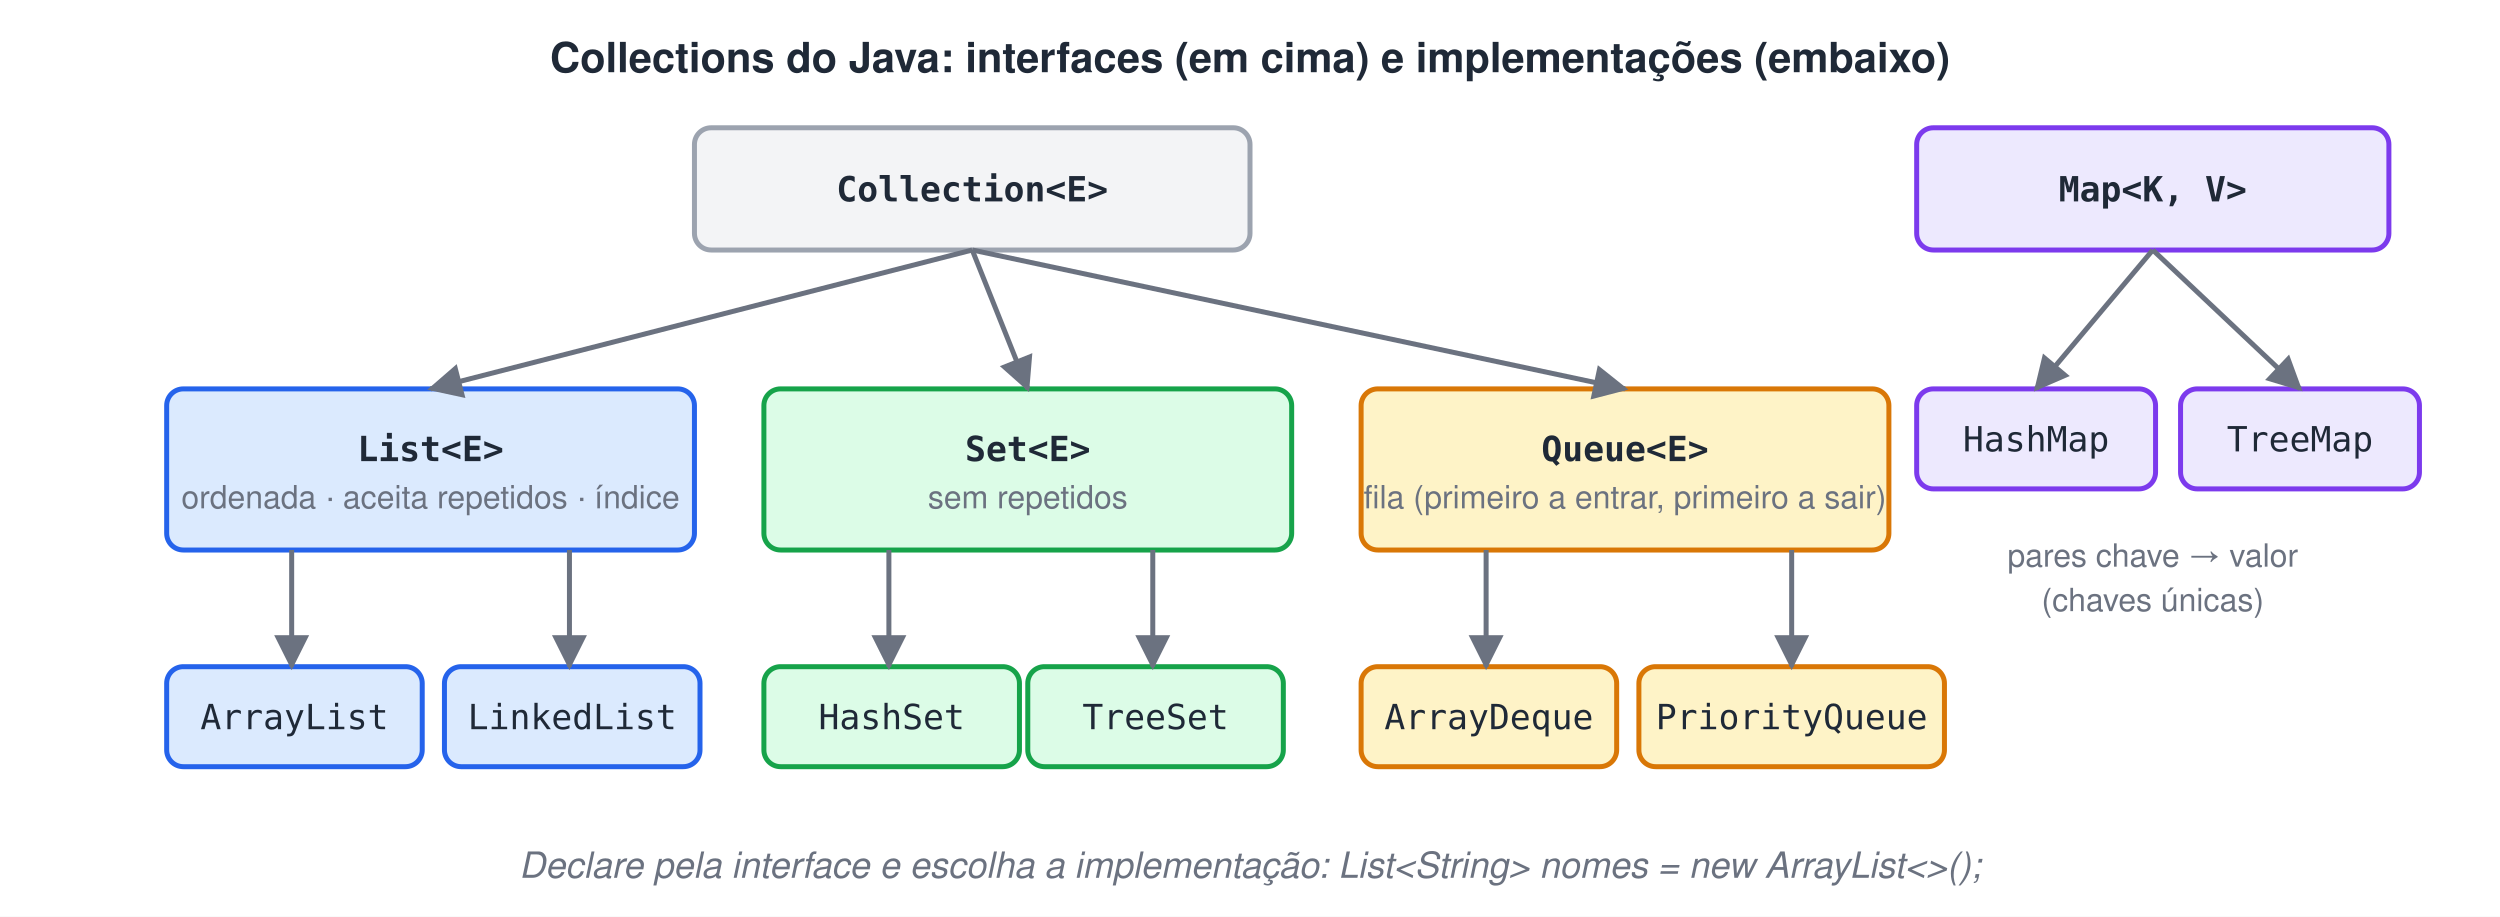
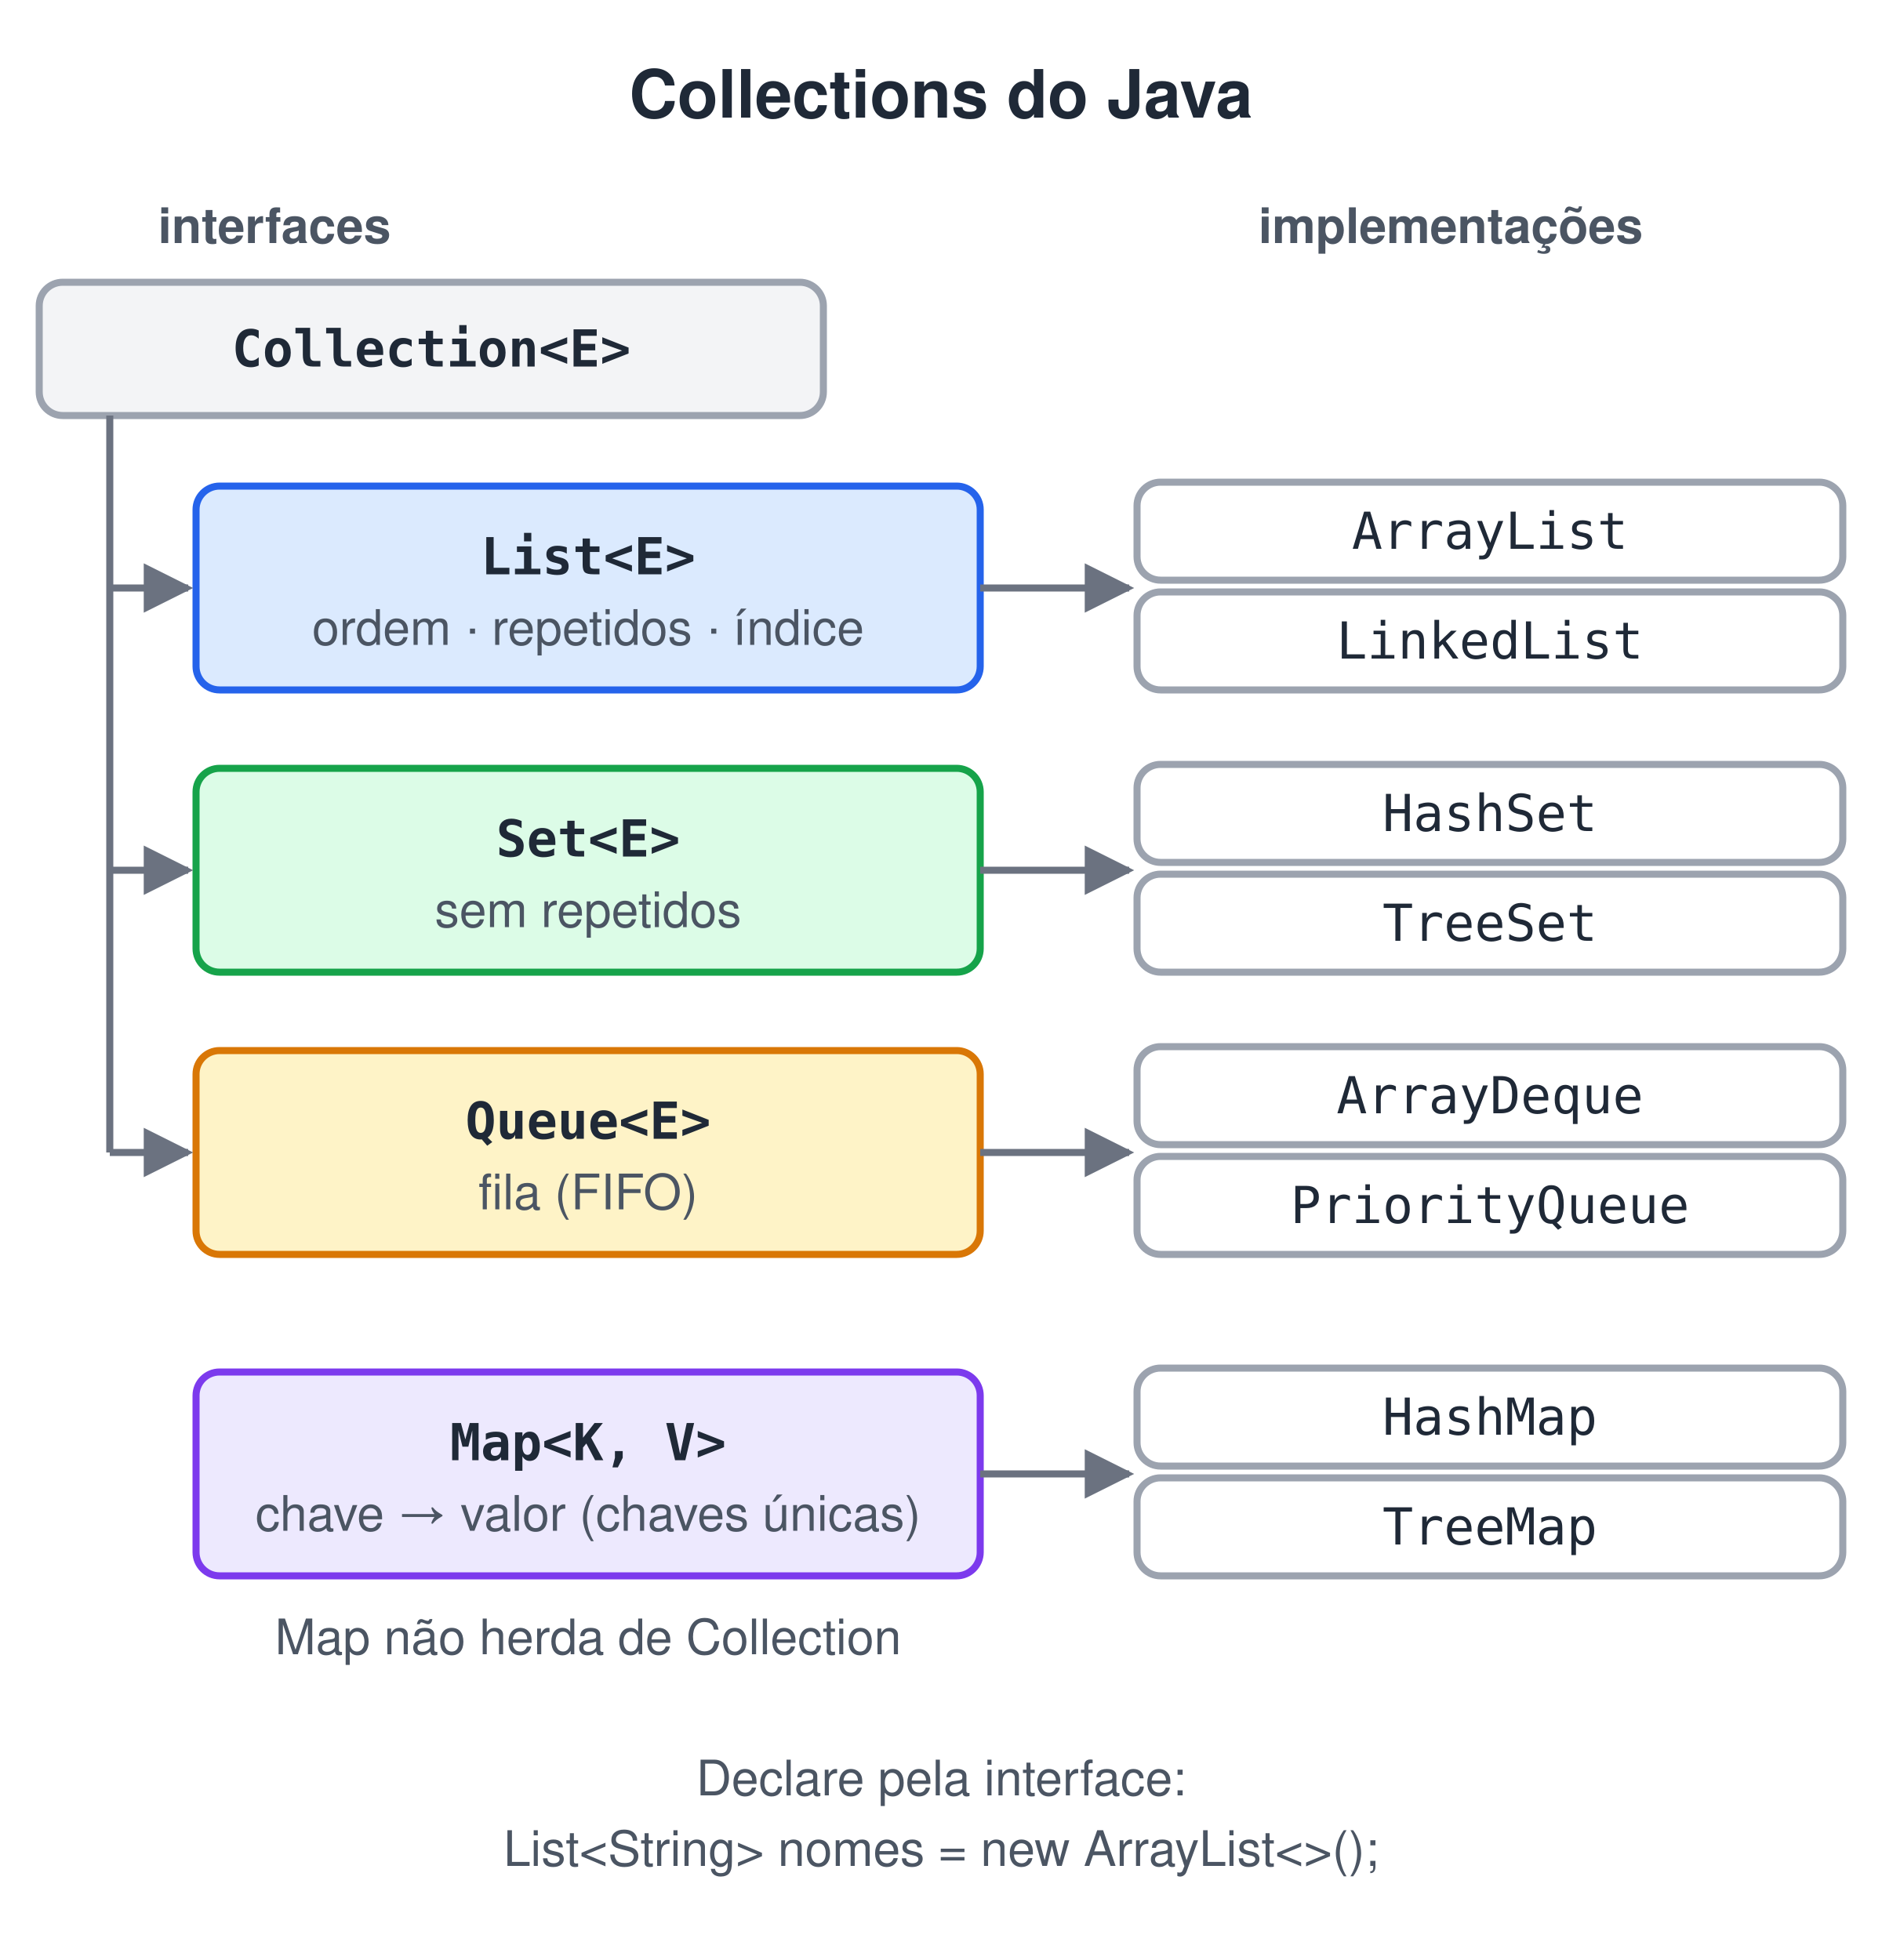
- <svg xmlns="http://www.w3.org/2000/svg" width="900" height="330" viewBox="0 0 900 330">
-   <style>text{font-family:Helvetica,Arial,sans-serif;font-size:12.5px;fill:#1F2937}.t{font-size:15px;font-weight:bold}.b{font-weight:bold}.m{font-family:Menlo,Consolas,monospace}.s{font-size:11.5px;fill:#6B7280}.n{font-size:13px;font-style:italic;fill:#6B7280}.c{text-anchor:middle}.xB{fill:#DBEAFE;stroke:#2563EB}.xG{fill:#DCFCE7;stroke:#16A34A}.xO{fill:#FEF3C7;stroke:#D97706}.xP{fill:#EDE9FE;stroke:#7C3AED}.xY{fill:#F3F4F6;stroke:#9CA3AF}rect{stroke-width:1.8}.l{stroke:#6B7280;stroke-width:1.8;fill:none}</style>
+ <svg xmlns="http://www.w3.org/2000/svg" width="480" height="500" viewBox="0 0 480 500">
+   <style>text{white-space:pre;font-family:Helvetica,Arial,sans-serif;font-size:14px;fill:#1F2937}.t{font-size:17px;font-weight:bold}.b{font-weight:bold}.m{font-family:Menlo,Consolas,monospace;font-size:13px}.s{font-size:12.5px;fill:#4B5563}.n{font-size:13px;font-style:italic;fill:#4B5563}.c{text-anchor:middle}.r{text-anchor:end}.xB{fill:#DBEAFE;stroke:#2563EB}.xG{fill:#DCFCE7;stroke:#16A34A}.xO{fill:#FEF3C7;stroke:#D97706}.xP{fill:#EDE9FE;stroke:#7C3AED}.xR{fill:#FEE2E2;stroke:#DC2626}.xY{fill:#F3F4F6;stroke:#9CA3AF}.xW{fill:#fff;stroke:#9CA3AF}.xT{fill:#CCFBF1;stroke:#0D9488}.xK{fill:#FCE7F3;stroke:#DB2777}rect,ellipse,polygon{stroke-width:1.8}.l{stroke:#6B7280;stroke-width:1.8;fill:none}.d{stroke-dasharray:5 4}</style>
  <defs>
-     <marker id="a" viewBox="0 0 10 10" refX="9" refY="5" markerWidth="7" markerHeight="7" orient="auto">
+     <marker id="a" viewBox="0 0 10 10" refX="9" refY="5" markerWidth="7" markerHeight="7" orient="auto-start-reverse">
      <path d="M0,0L10,5L0,10z" fill="#6B7280" />
    </marker>
  </defs>
  <rect width="100%" height="100%" fill="#fff" />
-   <text x="450" y="26" class="t c">Collections do Java: interfaces (em cima) e implementações (embaixo)</text>
-   <rect x="250" y="46" width="200" height="44" rx="6" class="xY" />
-   <text x="350" y="72.5" class="m b c">Collection&lt;E&gt;</text>
-   <rect x="690" y="46" width="170" height="44" rx="6" class="xP" />
-   <text x="775" y="72.5" class="m b c">Map&lt;K, V&gt;</text>
-   <rect x="60" y="140" width="190" height="58" rx="6" class="xB" />
-   <text x="155" y="166" class="m b c">List&lt;E&gt;</text>
-   <text x="155" y="183" class="s c">ordenada · aceita repetidos · índice</text>
-   <path d="M350,90L155,140" class="l" marker-end="url(#a)" />
-   <rect x="275" y="140" width="190" height="58" rx="6" class="xG" />
-   <text x="370" y="166" class="m b c">Set&lt;E&gt;</text>
-   <text x="370" y="183" class="s c">sem repetidos</text>
-   <path d="M350,90L370,140" class="l" marker-end="url(#a)" />
-   <rect x="490" y="140" width="190" height="58" rx="6" class="xO" />
-   <text x="585" y="166" class="m b c">Queue&lt;E&gt;</text>
-   <text x="585" y="183" class="s c">fila (primeiro a entrar, primeiro a sair)</text>
-   <path d="M350,90L585,140" class="l" marker-end="url(#a)" />
-   <rect x="60" y="240" width="92" height="36" rx="6" class="xB" />
-   <text x="106" y="262.5" class="m c">ArrayList</text>
-   <rect x="160" y="240" width="92" height="36" rx="6" class="xB" />
-   <text x="206" y="262.5" class="m c">LinkedList</text>
-   <rect x="275" y="240" width="92" height="36" rx="6" class="xG" />
-   <text x="321" y="262.5" class="m c">HashSet</text>
-   <rect x="370" y="240" width="92" height="36" rx="6" class="xG" />
-   <text x="416" y="262.5" class="m c">TreeSet</text>
-   <rect x="490" y="240" width="92" height="36" rx="6" class="xO" />
-   <text x="536" y="262.5" class="m c">ArrayDeque</text>
-   <rect x="590" y="240" width="110" height="36" rx="6" class="xO" />
-   <text x="645" y="262.5" class="m c">PriorityQueue</text>
-   <rect x="690" y="140" width="86" height="36" rx="6" class="xP" />
-   <text x="733" y="162.5" class="m c">HashMap</text>
-   <path d="M775,90L733,140" class="l" marker-end="url(#a)" />
-   <rect x="785" y="140" width="86" height="36" rx="6" class="xP" />
-   <text x="828" y="162.5" class="m c">TreeMap</text>
-   <path d="M775,90L828,140" class="l" marker-end="url(#a)" />
-   <text x="775" y="204" class="s c">pares chave → valor</text>
-   <text x="775" y="220" class="s c">(chaves únicas)</text>
-   <path d="M105,198V240" class="l" marker-end="url(#a)" />
-   <path d="M205,198V240" class="l" marker-end="url(#a)" />
-   <path d="M320,198V240" class="l" marker-end="url(#a)" />
-   <path d="M415,198V240" class="l" marker-end="url(#a)" />
-   <path d="M535,198V240" class="l" marker-end="url(#a)" />
-   <path d="M645,198V240" class="l" marker-end="url(#a)" />
-   <text x="450" y="316" class="n c">Declare pela interface e escolha a implementação: List&lt;String&gt; nomes = new ArrayList&lt;&gt;();</text>
+   <text x="240.0" y="30" class="t c">Collections do Java</text>
+   <text x="70" y="62" class="s b c">interfaces</text>
+   <text x="370" y="62" class="s b c">implementações</text>
+   <rect x="10" y="72" width="200" height="34" rx="6" class="xY" />
+   <text x="110.0" y="93.5" class="m b c">Collection&lt;E&gt;</text>
+   <rect x="50" y="124" width="200" height="52" rx="6" class="xB" />
+   <text x="150.0" y="146.5" class="m b c">List&lt;E&gt;</text>
+   <text x="150.0" y="164.5" class="s c">ordem · repetidos · índice</text>
+   <path d="M28,150 L48,150" class="l" marker-end="url(#a)" />
+   <rect x="290" y="123" width="180" height="25" rx="6" class="xW" />
+   <text x="380" y="140" class="m c">ArrayList</text>
+   <rect x="290" y="151" width="180" height="25" rx="6" class="xW" />
+   <text x="380" y="168" class="m c">LinkedList</text>
+   <path d="M250,150 L288,150" class="l" marker-end="url(#a)" />
+   <rect x="50" y="196" width="200" height="52" rx="6" class="xG" />
+   <text x="150.0" y="218.5" class="m b c">Set&lt;E&gt;</text>
+   <text x="150.0" y="236.5" class="s c">sem repetidos</text>
+   <path d="M28,222 L48,222" class="l" marker-end="url(#a)" />
+   <rect x="290" y="195" width="180" height="25" rx="6" class="xW" />
+   <text x="380" y="212" class="m c">HashSet</text>
+   <rect x="290" y="223" width="180" height="25" rx="6" class="xW" />
+   <text x="380" y="240" class="m c">TreeSet</text>
+   <path d="M250,222 L288,222" class="l" marker-end="url(#a)" />
+   <rect x="50" y="268" width="200" height="52" rx="6" class="xO" />
+   <text x="150.0" y="290.5" class="m b c">Queue&lt;E&gt;</text>
+   <text x="150.0" y="308.5" class="s c">fila (FIFO)</text>
+   <path d="M28,294 L48,294" class="l" marker-end="url(#a)" />
+   <rect x="290" y="267" width="180" height="25" rx="6" class="xW" />
+   <text x="380" y="284" class="m c">ArrayDeque</text>
+   <rect x="290" y="295" width="180" height="25" rx="6" class="xW" />
+   <text x="380" y="312" class="m c">PriorityQueue</text>
+   <path d="M250,294 L288,294" class="l" marker-end="url(#a)" />
+   <path d="M28,106 L28,294" class="l" />
+   <rect x="50" y="350" width="200" height="52" rx="6" class="xP" />
+   <text x="150.0" y="372.5" class="m b c">Map&lt;K, V&gt;</text>
+   <text x="150.0" y="390.5" class="s c">chave → valor (chaves únicas)</text>
+   <rect x="290" y="349" width="180" height="25" rx="6" class="xW" />
+   <text x="380" y="366" class="m c">HashMap</text>
+   <rect x="290" y="377" width="180" height="25" rx="6" class="xW" />
+   <text x="380" y="394" class="m c">TreeMap</text>
+   <path d="M250,376 L288,376" class="l" marker-end="url(#a)" />
+   <text x="150" y="422" class="s c">Map não herda de Collection</text>
+   <text x="240.0" y="458" class="s c">Declare pela interface:</text>
+   <text x="240.0" y="476" class="s c">List&lt;String&gt; nomes = new ArrayList&lt;&gt;();</text>
</svg>
